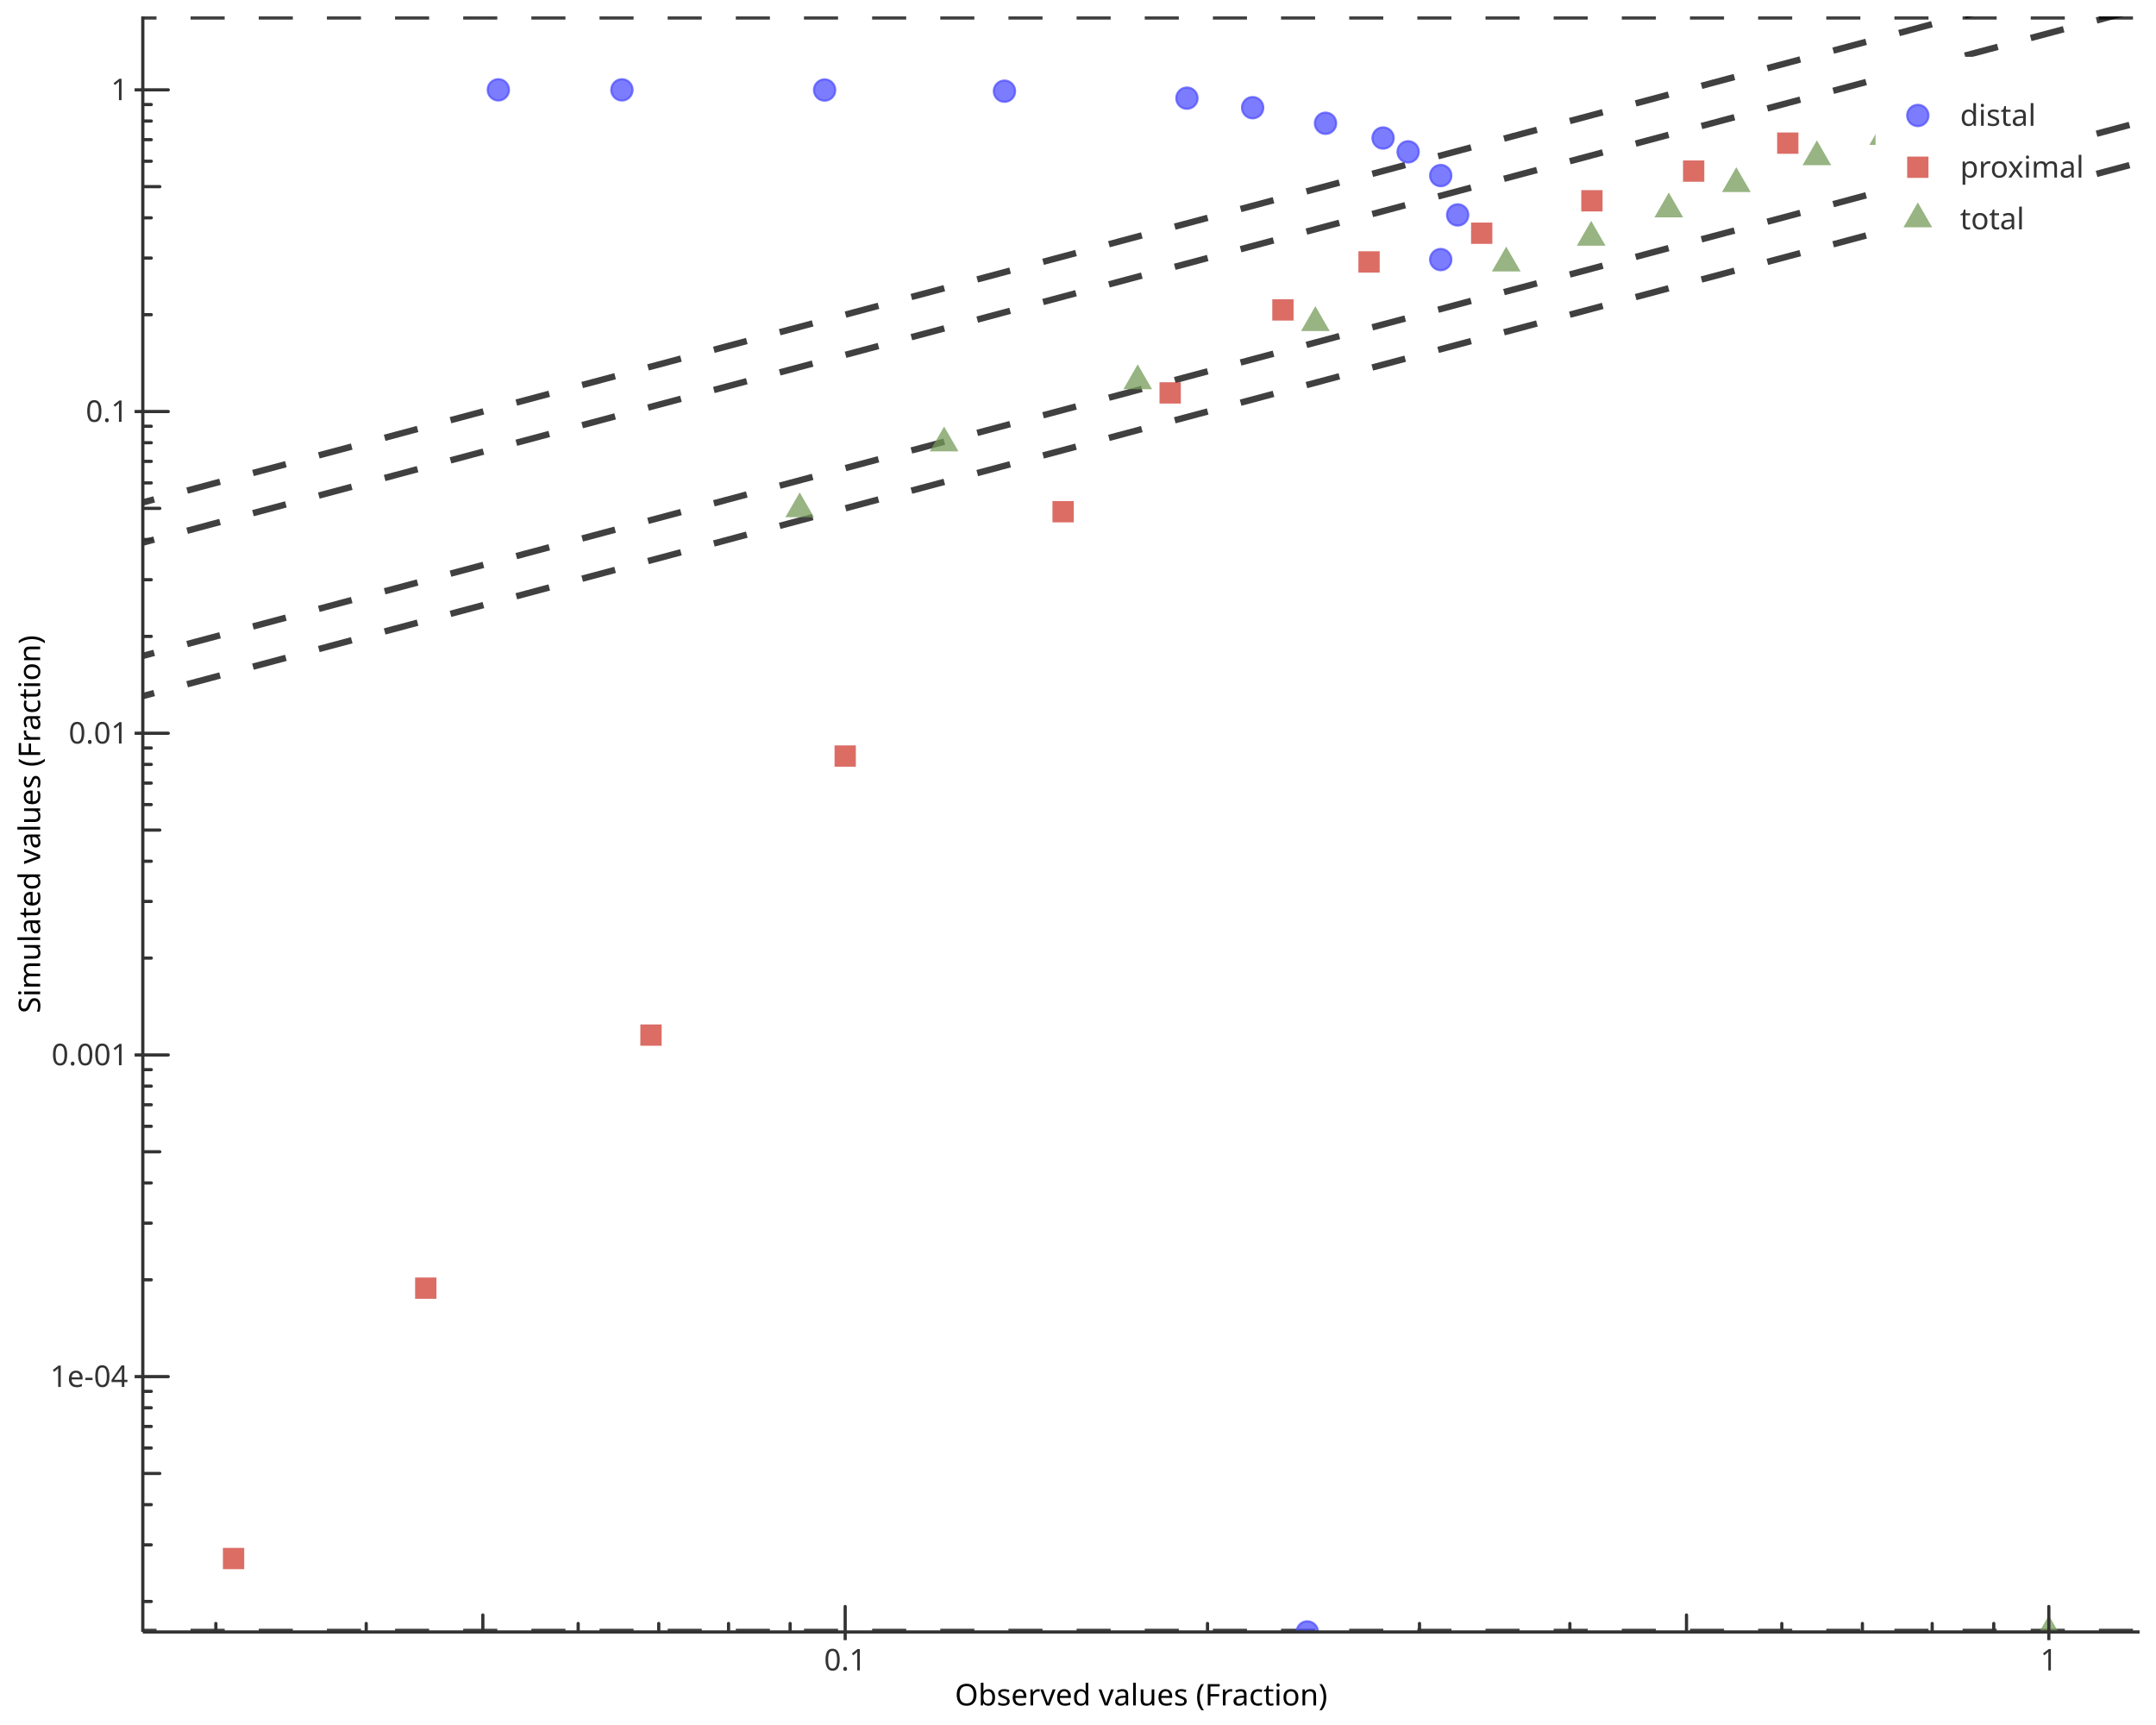
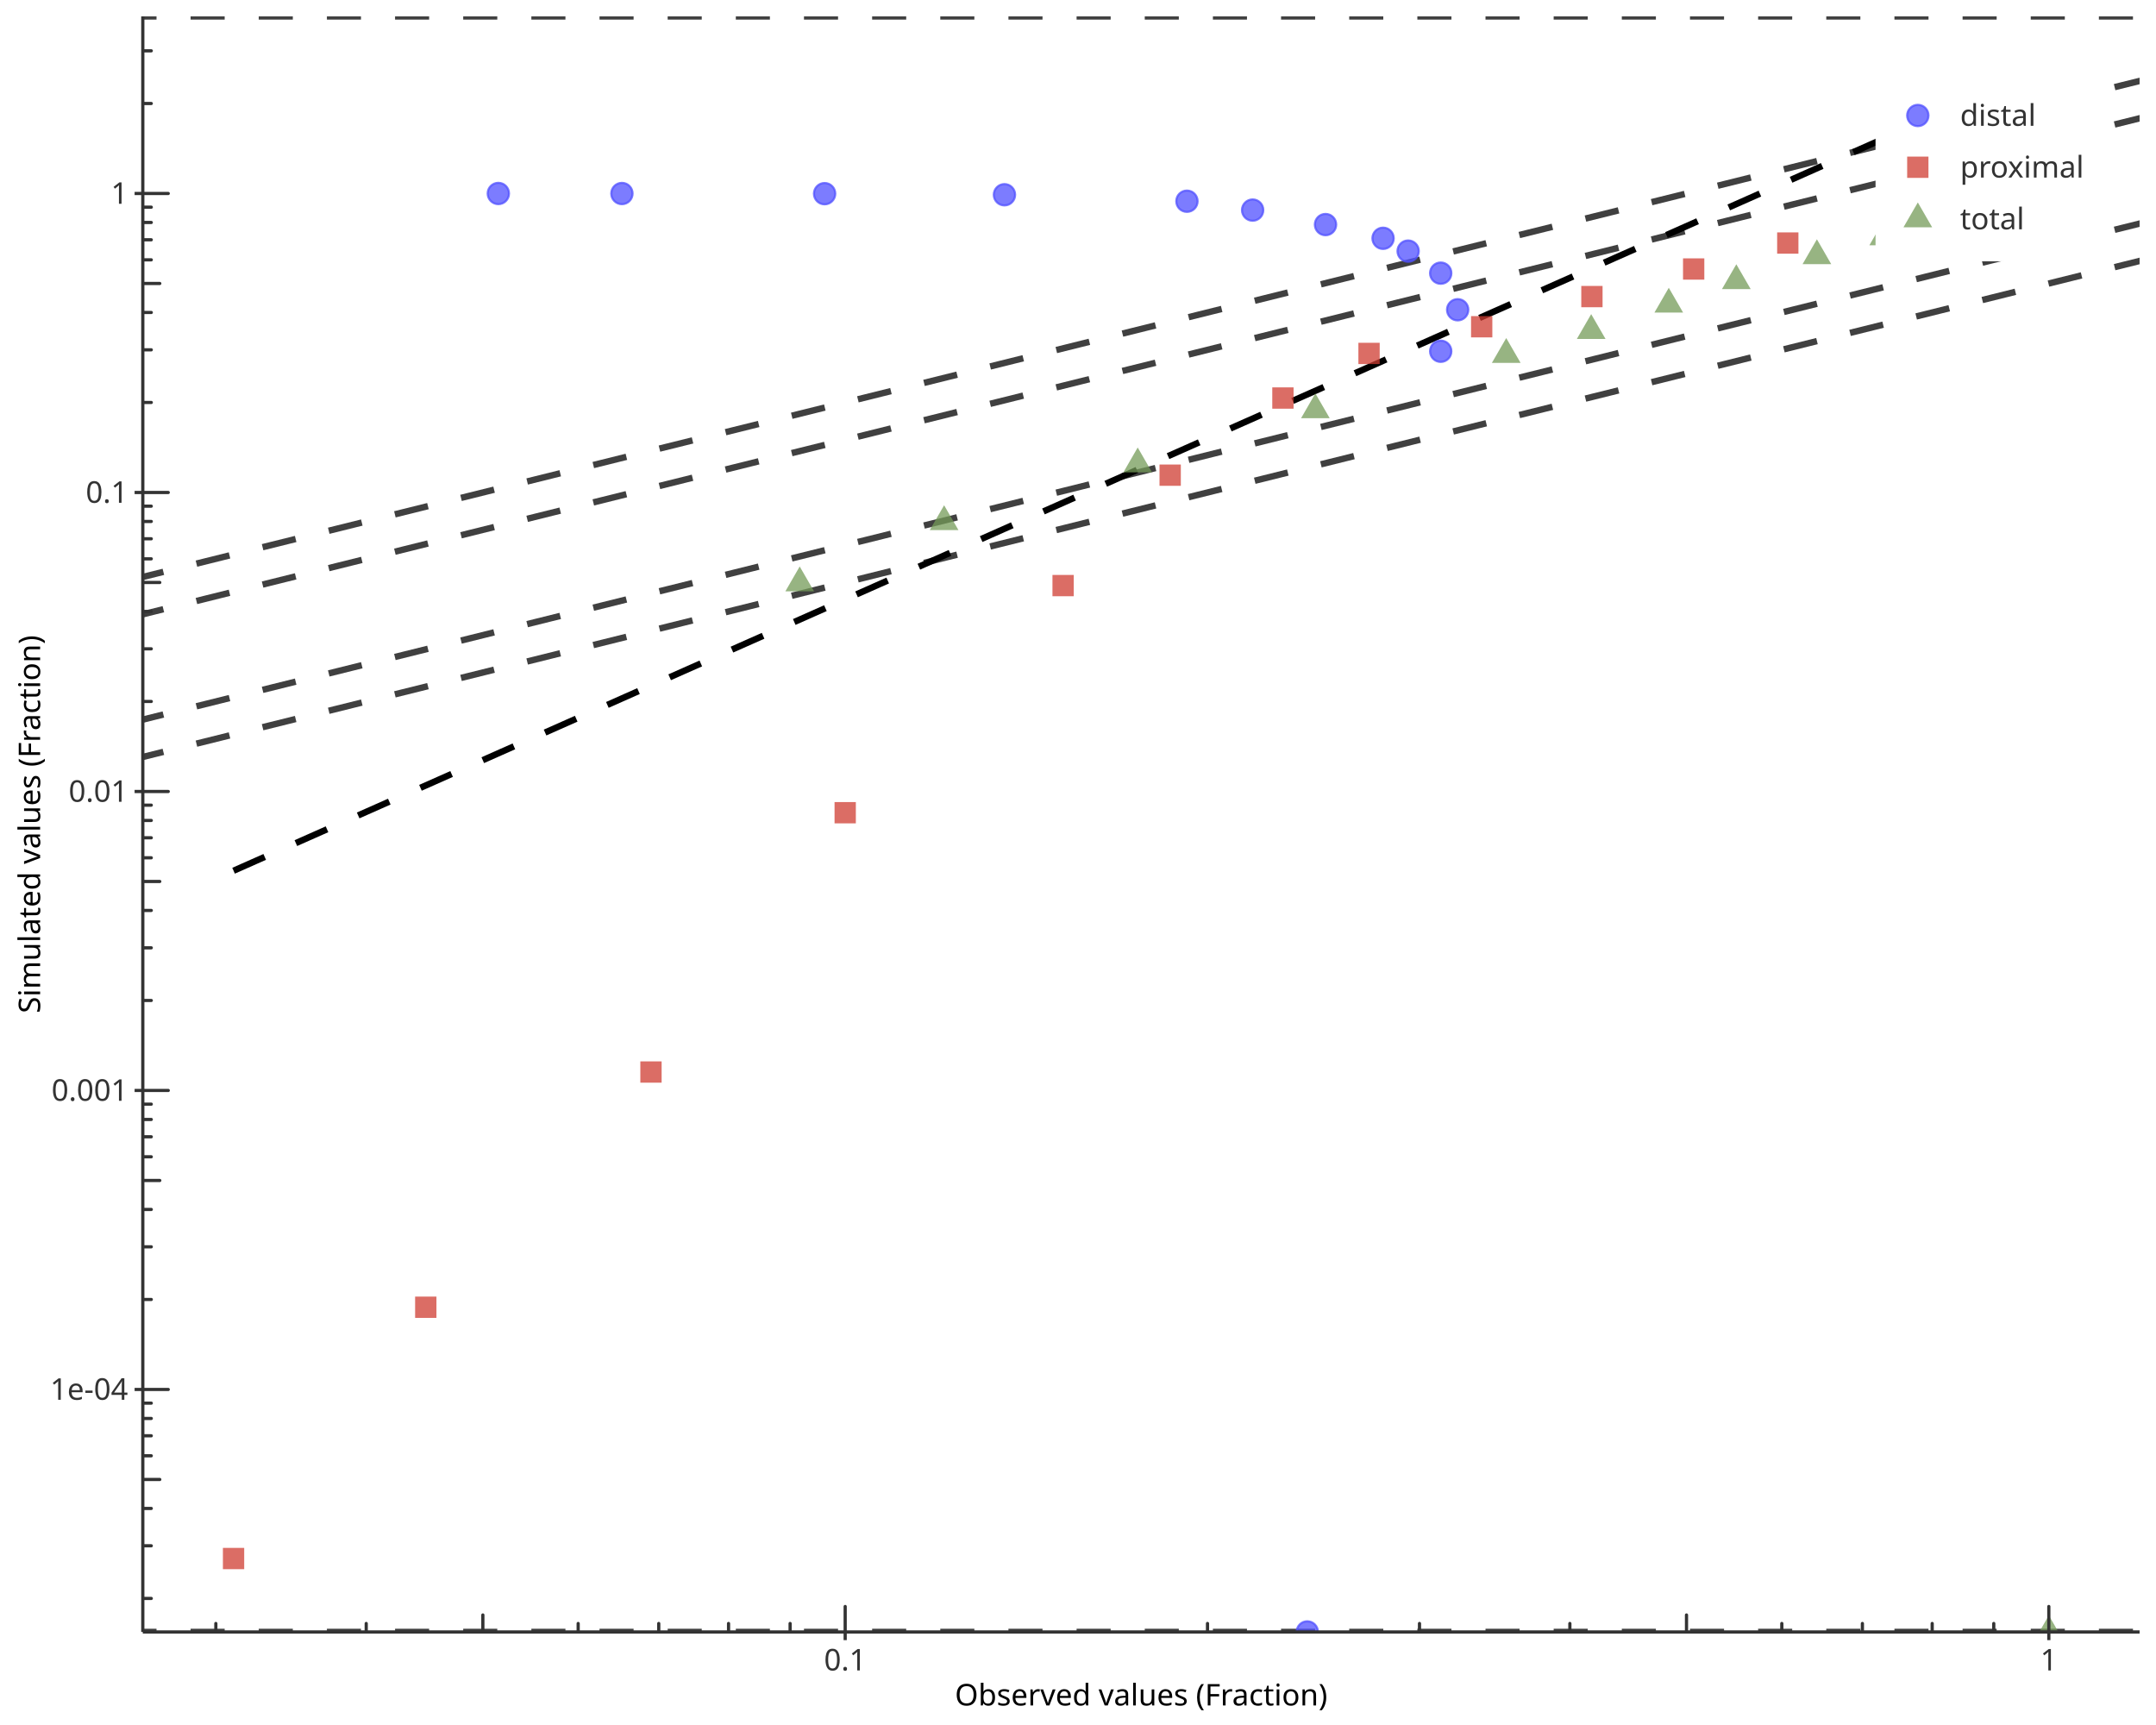
<svg xmlns="http://www.w3.org/2000/svg" class="svglite" data-engine-version="2.0" width="720.00pt" height="576.00pt" viewBox="0 0 720.00 576.00">
  <defs>
    <style type="text/css">
    .svglite line, .svglite polyline, .svglite polygon, .svglite path, .svglite rect, .svglite circle {
      fill: none;
      stroke: #000000;
      stroke-linecap: round;
      stroke-linejoin: round;
      stroke-miterlimit: 10.00;
    }
  </style>
  </defs>
  <rect width="100%" height="100%" style="stroke: none; fill: #FFFFFF;" />
  <defs>
    <clipPath id="cpMC4wMHw3MjAuMDB8MC4wMHw1NzYuMDA=">
      <rect x="0.00" y="0.00" width="720.00" height="576.00" />
    </clipPath>
  </defs>
  <g clip-path="url(#cpMC4wMHw3MjAuMDB8MC4wMHw1NzYuMDA=)">
    <rect x="0.00" y="0.00" width="720.00" height="576.00" style="stroke-width: 1.07; stroke: none; fill: #FFFFFF;" />
  </g>
  <defs>
    <clipPath id="cpNDcuNjl8NzE0LjUyfDUuNDh8NTQ0Ljkz">
      <rect x="47.69" y="5.48" width="666.83" height="539.45" />
    </clipPath>
  </defs>
  <g clip-path="url(#cpNDcuNjl8NzE0LjUyfDUuNDh8NTQ0Ljkz)">
    <rect x="47.69" y="5.48" width="666.83" height="539.45" style="stroke-width: 1.07; stroke: none; fill: #FFFFFF;" />
-     <polyline points="47.69,513.38 714.52,513.38 " style="stroke-width: 0.53; stroke: #FFFFFF; stroke-linecap: butt;" />
-     <polyline points="47.69,405.97 714.52,405.97 " style="stroke-width: 0.53; stroke: #FFFFFF; stroke-linecap: butt;" />
-     <polyline points="47.69,298.55 714.52,298.55 " style="stroke-width: 0.53; stroke: #FFFFFF; stroke-linecap: butt;" />
-     <polyline points="47.69,191.13 714.52,191.13 " style="stroke-width: 0.53; stroke: #FFFFFF; stroke-linecap: butt;" />
-     <polyline points="47.69,83.71 714.52,83.71 " style="stroke-width: 0.53; stroke: #FFFFFF; stroke-linecap: butt;" />
+     <polyline points="47.69,513.88 714.52,513.88 " style="stroke-width: 0.53; stroke: #FFFFFF; stroke-linecap: butt;" />
+     <polyline points="47.69,414.04 714.52,414.04 " style="stroke-width: 0.53; stroke: #FFFFFF; stroke-linecap: butt;" />
+     <polyline points="47.69,314.20 714.52,314.20 " style="stroke-width: 0.53; stroke: #FFFFFF; stroke-linecap: butt;" />
+     <polyline points="47.69,214.37 714.52,214.37 " style="stroke-width: 0.53; stroke: #FFFFFF; stroke-linecap: butt;" />
+     <polyline points="47.69,114.53 714.52,114.53 " style="stroke-width: 0.53; stroke: #FFFFFF; stroke-linecap: butt;" />
+     <polyline points="47.69,14.69 714.52,14.69 " style="stroke-width: 0.53; stroke: #FFFFFF; stroke-linecap: butt;" />
    <polyline points="81.28,544.93 81.28,5.48 " style="stroke-width: 0.53; stroke: #FFFFFF; stroke-linecap: butt;" />
    <polyline points="483.23,544.93 483.23,5.48 " style="stroke-width: 0.53; stroke: #FFFFFF; stroke-linecap: butt;" />
  </g>
  <g clip-path="url(#cpMC4wMHw3MjAuMDB8MC4wMHw1NzYuMDA=)">
</g>
  <g clip-path="url(#cpNDcuNjl8NzE0LjUyfDUuNDh8NTQ0Ljkz)">
</g>
  <g clip-path="url(#cpMC4wMHw3MjAuMDB8MC4wMHw1NzYuMDA=)">
</g>
  <g clip-path="url(#cpNDcuNjl8NzE0LjUyfDUuNDh8NTQ0Ljkz)">
</g>
  <g clip-path="url(#cpMC4wMHw3MjAuMDB8MC4wMHw1NzYuMDA=)">
</g>
  <g clip-path="url(#cpNDcuNjl8NzE0LjUyfDUuNDh8NTQ0Ljkz)">
</g>
  <g clip-path="url(#cpMC4wMHw3MjAuMDB8MC4wMHw1NzYuMDA=)">
</g>
  <g clip-path="url(#cpNDcuNjl8NzE0LjUyfDUuNDh8NTQ0Ljkz)">
</g>
  <g clip-path="url(#cpMC4wMHw3MjAuMDB8MC4wMHw1NzYuMDA=)">
</g>
  <g clip-path="url(#cpNDcuNjl8NzE0LjUyfDUuNDh8NTQ0Ljkz)">
</g>
  <g clip-path="url(#cpMC4wMHw3MjAuMDB8MC4wMHw1NzYuMDA=)">
</g>
  <g clip-path="url(#cpNDcuNjl8NzE0LjUyfDUuNDh8NTQ0Ljkz)">
</g>
  <g clip-path="url(#cpMC4wMHw3MjAuMDB8MC4wMHw1NzYuMDA=)">
</g>
  <g clip-path="url(#cpNDcuNjl8NzE0LjUyfDUuNDh8NTQ0Ljkz)">
</g>
  <g clip-path="url(#cpMC4wMHw3MjAuMDB8MC4wMHw1NzYuMDA=)">
</g>
  <g clip-path="url(#cpNDcuNjl8NzE0LjUyfDUuNDh8NTQ0Ljkz)">
</g>
  <g clip-path="url(#cpMC4wMHw3MjAuMDB8MC4wMHw1NzYuMDA=)">
</g>
  <g clip-path="url(#cpNDcuNjl8NzE0LjUyfDUuNDh8NTQ0Ljkz)">
</g>
  <g clip-path="url(#cpMC4wMHw3MjAuMDB8MC4wMHw1NzYuMDA=)">
</g>
  <g clip-path="url(#cpNDcuNjl8NzE0LjUyfDUuNDh8NTQ0Ljkz)">
</g>
  <g clip-path="url(#cpMC4wMHw3MjAuMDB8MC4wMHw1NzYuMDA=)">
</g>
  <g clip-path="url(#cpNDcuNjl8NzE0LjUyfDUuNDh8NTQ0Ljkz)">
</g>
  <g clip-path="url(#cpMC4wMHw3MjAuMDB8MC4wMHw1NzYuMDA=)">
</g>
  <g clip-path="url(#cpNDcuNjl8NzE0LjUyfDUuNDh8NTQ0Ljkz)">
</g>
  <g clip-path="url(#cpMC4wMHw3MjAuMDB8MC4wMHw1NzYuMDA=)">
</g>
  <g clip-path="url(#cpNDcuNjl8NzE0LjUyfDUuNDh8NTQ0Ljkz)">
</g>
  <g clip-path="url(#cpMC4wMHw3MjAuMDB8MC4wMHw1NzYuMDA=)">
</g>
  <g clip-path="url(#cpNDcuNjl8NzE0LjUyfDUuNDh8NTQ0Ljkz)">
</g>
  <g clip-path="url(#cpMC4wMHw3MjAuMDB8MC4wMHw1NzYuMDA=)">
</g>
  <g clip-path="url(#cpNDcuNjl8NzE0LjUyfDUuNDh8NTQ0Ljkz)">
</g>
  <g clip-path="url(#cpMC4wMHw3MjAuMDB8MC4wMHw1NzYuMDA=)">
</g>
  <g clip-path="url(#cpNDcuNjl8NzE0LjUyfDUuNDh8NTQ0Ljkz)">
    <line x1="-619.15" y1="544.93" x2="1381.35" y2="544.93" style="stroke-width: 2.13; stroke: #000000; stroke-opacity: 0.75; stroke-dasharray: 11.38,11.38; stroke-linecap: butt;" />
    <line x1="-619.15" y1="5.48" x2="1381.35" y2="5.48" style="stroke-width: 2.13; stroke: #000000; stroke-opacity: 0.75; stroke-dasharray: 11.38,11.38; stroke-linecap: butt;" />
-     <line x1="-619.15" y1="359.39" x2="1381.35" y2="-175.22" style="stroke-width: 2.13; stroke: #000000; stroke-opacity: 0.75; stroke-dasharray: 11.38,11.38; stroke-linecap: butt;" />
-     <line x1="-619.15" y1="397.22" x2="1381.35" y2="-137.39" style="stroke-width: 2.13; stroke: #000000; stroke-opacity: 0.75; stroke-dasharray: 11.38,11.38; stroke-linecap: butt;" />
-     <line x1="-619.15" y1="345.97" x2="1381.35" y2="-188.64" style="stroke-width: 2.13; stroke: #000000; stroke-opacity: 0.75; stroke-dasharray: 11.38,11.38; stroke-linecap: butt;" />
-     <line x1="-619.15" y1="410.64" x2="1381.35" y2="-123.97" style="stroke-width: 2.13; stroke: #000000; stroke-opacity: 0.75; stroke-dasharray: 11.38,11.38; stroke-linecap: butt;" />
+     <line x1="-619.15" y1="370.76" x2="1381.35" y2="-126.13" style="stroke-width: 2.13; stroke: #000000; stroke-opacity: 0.75; stroke-dasharray: 11.38,11.38; stroke-linecap: butt;" />
+     <line x1="-619.15" y1="405.92" x2="1381.35" y2="-90.97" style="stroke-width: 2.13; stroke: #000000; stroke-opacity: 0.75; stroke-dasharray: 11.38,11.38; stroke-linecap: butt;" />
+     <line x1="-619.15" y1="358.28" x2="1381.35" y2="-138.60" style="stroke-width: 2.13; stroke: #000000; stroke-opacity: 0.75; stroke-dasharray: 11.38,11.38; stroke-linecap: butt;" />
+     <line x1="-619.15" y1="418.39" x2="1381.35" y2="-78.49" style="stroke-width: 2.13; stroke: #000000; stroke-opacity: 0.75; stroke-dasharray: 11.38,11.38; stroke-linecap: butt;" />
+     <polyline points="78.00,290.75 85.44,287.45 92.88,284.15 100.32,280.85 107.76,277.55 115.20,274.24 122.64,270.94 130.08,267.64 137.52,264.34 144.96,261.04 152.40,257.74 159.85,254.44 167.29,251.14 174.73,247.84 182.17,244.54 189.61,241.24 197.05,237.94 204.49,234.64 211.93,231.34 219.37,228.04 226.81,224.74 234.25,221.44 241.69,218.13 249.13,214.83 256.58,211.53 264.02,208.23 271.46,204.93 278.90,201.63 286.34,198.33 293.78,195.03 301.22,191.73 308.66,188.43 316.10,185.13 323.54,181.83 330.98,178.53 338.42,175.23 345.86,171.93 353.31,168.63 360.75,165.32 368.19,162.02 375.63,158.72 383.07,155.42 390.51,152.12 397.95,148.82 405.39,145.52 412.83,142.22 420.27,138.92 427.71,135.62 435.15,132.32 442.59,129.02 450.04,125.72 457.48,122.42 464.92,119.12 472.36,115.82 479.80,112.52 487.24,109.21 494.68,105.91 502.12,102.61 509.56,99.31 517.00,96.01 524.44,92.71 531.88,89.41 539.32,86.11 546.77,82.81 554.21,79.51 561.65,76.21 569.09,72.91 576.53,69.61 583.97,66.31 591.41,63.01 598.85,59.71 606.29,56.40 613.73,53.10 621.17,49.80 628.61,46.50 636.05,43.20 643.50,39.90 650.94,36.60 658.38,33.30 665.82,30.00 " style="stroke-width: 2.13; stroke-dasharray: 11.38,11.38; stroke-linecap: butt;" />
    <circle cx="436.57" cy="544.93" r="3.56" style="stroke-width: 0.71; stroke: #5050FF; stroke-opacity: 0.75; fill: #5050FF; fill-opacity: 0.75;" />
-     <circle cx="481.13" cy="86.68" r="3.56" style="stroke-width: 0.71; stroke: #5050FF; stroke-opacity: 0.75; fill: #5050FF; fill-opacity: 0.75;" />
-     <circle cx="486.79" cy="71.77" r="3.56" style="stroke-width: 0.71; stroke: #5050FF; stroke-opacity: 0.75; fill: #5050FF; fill-opacity: 0.75;" />
-     <circle cx="481.13" cy="58.62" r="3.56" style="stroke-width: 0.71; stroke: #5050FF; stroke-opacity: 0.75; fill: #5050FF; fill-opacity: 0.75;" />
-     <circle cx="470.25" cy="50.70" r="3.56" style="stroke-width: 0.71; stroke: #5050FF; stroke-opacity: 0.75; fill: #5050FF; fill-opacity: 0.75;" />
-     <circle cx="461.88" cy="46.09" r="3.56" style="stroke-width: 0.71; stroke: #5050FF; stroke-opacity: 0.75; fill: #5050FF; fill-opacity: 0.75;" />
-     <circle cx="442.66" cy="41.16" r="3.56" style="stroke-width: 0.71; stroke: #5050FF; stroke-opacity: 0.75; fill: #5050FF; fill-opacity: 0.75;" />
-     <circle cx="418.32" cy="35.96" r="3.56" style="stroke-width: 0.71; stroke: #5050FF; stroke-opacity: 0.75; fill: #5050FF; fill-opacity: 0.75;" />
-     <circle cx="396.38" cy="32.78" r="3.56" style="stroke-width: 0.71; stroke: #5050FF; stroke-opacity: 0.75; fill: #5050FF; fill-opacity: 0.75;" />
-     <circle cx="335.44" cy="30.45" r="3.56" style="stroke-width: 0.71; stroke: #5050FF; stroke-opacity: 0.75; fill: #5050FF; fill-opacity: 0.75;" />
-     <circle cx="275.38" cy="30.06" r="3.56" style="stroke-width: 0.71; stroke: #5050FF; stroke-opacity: 0.75; fill: #5050FF; fill-opacity: 0.75;" />
-     <circle cx="207.69" cy="30.01" r="3.56" style="stroke-width: 0.71; stroke: #5050FF; stroke-opacity: 0.75; fill: #5050FF; fill-opacity: 0.75;" />
-     <circle cx="166.42" cy="30.00" r="3.56" style="stroke-width: 0.71; stroke: #5050FF; stroke-opacity: 0.75; fill: #5050FF; fill-opacity: 0.75;" />
-     <polygon points="629.23,36.46 636.34,36.46 636.34,29.35 629.23,29.35 " style="stroke-width: 0.71; stroke: none; fill: #CE3D32; fill-opacity: 0.75;" />
-     <polygon points="593.48,51.35 600.59,51.35 600.59,44.24 593.48,44.24 " style="stroke-width: 0.71; stroke: none; fill: #CE3D32; fill-opacity: 0.75;" />
-     <polygon points="562.05,60.69 569.16,60.69 569.16,53.58 562.05,53.58 " style="stroke-width: 0.71; stroke: none; fill: #CE3D32; fill-opacity: 0.75;" />
-     <polygon points="528.07,70.60 535.18,70.60 535.18,63.49 528.07,63.49 " style="stroke-width: 0.71; stroke: none; fill: #CE3D32; fill-opacity: 0.75;" />
-     <polygon points="491.26,81.43 498.37,81.43 498.37,74.32 491.26,74.32 " style="stroke-width: 0.71; stroke: none; fill: #CE3D32; fill-opacity: 0.75;" />
-     <polygon points="453.64,91.02 460.75,91.02 460.75,83.90 453.64,83.90 " style="stroke-width: 0.71; stroke: none; fill: #CE3D32; fill-opacity: 0.75;" />
-     <polygon points="424.88,107.04 431.99,107.04 431.99,99.93 424.88,99.93 " style="stroke-width: 0.71; stroke: none; fill: #CE3D32; fill-opacity: 0.75;" />
-     <polygon points="387.22,134.75 394.34,134.75 394.34,127.64 387.22,127.64 " style="stroke-width: 0.71; stroke: none; fill: #CE3D32; fill-opacity: 0.75;" />
-     <polygon points="351.47,174.42 358.58,174.42 358.58,167.31 351.47,167.31 " style="stroke-width: 0.71; stroke: none; fill: #CE3D32; fill-opacity: 0.75;" />
-     <polygon points="278.70,256.01 285.81,256.01 285.81,248.90 278.70,248.90 " style="stroke-width: 0.71; stroke: none; fill: #CE3D32; fill-opacity: 0.75;" />
-     <polygon points="213.84,349.19 220.95,349.19 220.95,342.07 213.84,342.07 " style="stroke-width: 0.71; stroke: none; fill: #CE3D32; fill-opacity: 0.75;" />
-     <polygon points="138.63,433.69 145.75,433.69 145.75,426.58 138.63,426.58 " style="stroke-width: 0.71; stroke: none; fill: #CE3D32; fill-opacity: 0.75;" />
+     <circle cx="481.13" cy="117.29" r="3.56" style="stroke-width: 0.71; stroke: #5050FF; stroke-opacity: 0.75; fill: #5050FF; fill-opacity: 0.75;" />
+     <circle cx="486.79" cy="103.43" r="3.56" style="stroke-width: 0.71; stroke: #5050FF; stroke-opacity: 0.75; fill: #5050FF; fill-opacity: 0.75;" />
+     <circle cx="481.13" cy="91.21" r="3.56" style="stroke-width: 0.71; stroke: #5050FF; stroke-opacity: 0.75; fill: #5050FF; fill-opacity: 0.75;" />
+     <circle cx="470.25" cy="83.85" r="3.56" style="stroke-width: 0.71; stroke: #5050FF; stroke-opacity: 0.75; fill: #5050FF; fill-opacity: 0.75;" />
+     <circle cx="461.88" cy="79.57" r="3.56" style="stroke-width: 0.71; stroke: #5050FF; stroke-opacity: 0.75; fill: #5050FF; fill-opacity: 0.75;" />
+     <circle cx="442.66" cy="74.99" r="3.56" style="stroke-width: 0.71; stroke: #5050FF; stroke-opacity: 0.75; fill: #5050FF; fill-opacity: 0.75;" />
+     <circle cx="418.32" cy="70.15" r="3.56" style="stroke-width: 0.71; stroke: #5050FF; stroke-opacity: 0.75; fill: #5050FF; fill-opacity: 0.75;" />
+     <circle cx="396.38" cy="67.19" r="3.56" style="stroke-width: 0.71; stroke: #5050FF; stroke-opacity: 0.75; fill: #5050FF; fill-opacity: 0.75;" />
+     <circle cx="335.44" cy="65.03" r="3.56" style="stroke-width: 0.71; stroke: #5050FF; stroke-opacity: 0.75; fill: #5050FF; fill-opacity: 0.75;" />
+     <circle cx="275.38" cy="64.67" r="3.56" style="stroke-width: 0.71; stroke: #5050FF; stroke-opacity: 0.75; fill: #5050FF; fill-opacity: 0.75;" />
+     <circle cx="207.69" cy="64.62" r="3.56" style="stroke-width: 0.71; stroke: #5050FF; stroke-opacity: 0.75; fill: #5050FF; fill-opacity: 0.75;" />
+     <circle cx="166.42" cy="64.61" r="3.56" style="stroke-width: 0.71; stroke: #5050FF; stroke-opacity: 0.75; fill: #5050FF; fill-opacity: 0.75;" />
+     <polygon points="629.23,70.87 636.34,70.87 636.34,63.76 629.23,63.76 " style="stroke-width: 0.71; stroke: none; fill: #CE3D32; fill-opacity: 0.75;" />
+     <polygon points="593.48,84.71 600.59,84.71 600.59,77.60 593.48,77.60 " style="stroke-width: 0.71; stroke: none; fill: #CE3D32; fill-opacity: 0.75;" />
+     <polygon points="562.05,93.38 569.16,93.38 569.16,86.27 562.05,86.27 " style="stroke-width: 0.71; stroke: none; fill: #CE3D32; fill-opacity: 0.75;" />
+     <polygon points="528.07,102.59 535.18,102.59 535.18,95.48 528.07,95.48 " style="stroke-width: 0.71; stroke: none; fill: #CE3D32; fill-opacity: 0.75;" />
+     <polygon points="491.26,112.66 498.37,112.66 498.37,105.55 491.26,105.55 " style="stroke-width: 0.71; stroke: none; fill: #CE3D32; fill-opacity: 0.75;" />
+     <polygon points="453.64,121.57 460.75,121.57 460.75,114.46 453.64,114.46 " style="stroke-width: 0.71; stroke: none; fill: #CE3D32; fill-opacity: 0.75;" />
+     <polygon points="424.88,136.47 431.99,136.47 431.99,129.35 424.88,129.35 " style="stroke-width: 0.71; stroke: none; fill: #CE3D32; fill-opacity: 0.75;" />
+     <polygon points="387.22,162.22 394.34,162.22 394.34,155.11 387.22,155.11 " style="stroke-width: 0.71; stroke: none; fill: #CE3D32; fill-opacity: 0.75;" />
+     <polygon points="351.47,199.09 358.58,199.09 358.58,191.98 351.47,191.98 " style="stroke-width: 0.71; stroke: none; fill: #CE3D32; fill-opacity: 0.75;" />
+     <polygon points="278.70,274.93 285.81,274.93 285.81,267.82 278.70,267.82 " style="stroke-width: 0.71; stroke: none; fill: #CE3D32; fill-opacity: 0.75;" />
+     <polygon points="213.84,361.52 220.95,361.52 220.95,354.41 213.84,354.41 " style="stroke-width: 0.71; stroke: none; fill: #CE3D32; fill-opacity: 0.75;" />
+     <polygon points="138.63,440.06 145.75,440.06 145.75,432.95 138.63,432.95 " style="stroke-width: 0.71; stroke: none; fill: #CE3D32; fill-opacity: 0.75;" />
    <polygon points="74.44,523.97 81.55,523.97 81.55,516.86 74.44,516.86 " style="stroke-width: 0.71; stroke: none; fill: #CE3D32; fill-opacity: 0.75;" />
    <polygon points="684.21,539.40 689.00,547.70 679.42,547.70 " style="stroke-width: 0.71; stroke: none; fill: #749B58; fill-opacity: 0.75;" />
-     <polygon points="665.82,28.52 670.61,36.81 661.03,36.81 " style="stroke-width: 0.71; stroke: none; fill: #749B58; fill-opacity: 0.75;" />
-     <polygon points="650.63,33.22 655.42,41.51 645.84,41.51 " style="stroke-width: 0.71; stroke: none; fill: #749B58; fill-opacity: 0.75;" />
-     <polygon points="629.07,40.10 633.86,48.39 624.28,48.39 " style="stroke-width: 0.71; stroke: none; fill: #749B58; fill-opacity: 0.75;" />
-     <polygon points="606.76,46.87 611.54,55.17 601.97,55.17 " style="stroke-width: 0.71; stroke: none; fill: #749B58; fill-opacity: 0.75;" />
-     <polygon points="579.85,55.84 584.64,64.13 575.06,64.13 " style="stroke-width: 0.71; stroke: none; fill: #749B58; fill-opacity: 0.75;" />
-     <polygon points="557.29,64.29 562.08,72.58 552.50,72.58 " style="stroke-width: 0.71; stroke: none; fill: #749B58; fill-opacity: 0.75;" />
-     <polygon points="531.38,73.75 536.17,82.05 526.59,82.05 " style="stroke-width: 0.71; stroke: none; fill: #749B58; fill-opacity: 0.75;" />
-     <polygon points="503.01,82.35 507.80,90.64 498.22,90.64 " style="stroke-width: 0.71; stroke: none; fill: #749B58; fill-opacity: 0.75;" />
-     <polygon points="439.27,102.24 444.06,110.53 434.49,110.53 " style="stroke-width: 0.71; stroke: none; fill: #749B58; fill-opacity: 0.75;" />
-     <polygon points="379.94,121.67 384.73,129.97 375.16,129.97 " style="stroke-width: 0.71; stroke: none; fill: #749B58; fill-opacity: 0.75;" />
-     <polygon points="315.29,142.43 320.08,150.72 310.50,150.72 " style="stroke-width: 0.71; stroke: none; fill: #749B58; fill-opacity: 0.75;" />
-     <polygon points="267.06,164.42 271.85,172.71 262.28,172.71 " style="stroke-width: 0.71; stroke: none; fill: #749B58; fill-opacity: 0.75;" />
+     <polygon points="665.82,62.85 670.61,71.14 661.03,71.14 " style="stroke-width: 0.71; stroke: none; fill: #749B58; fill-opacity: 0.75;" />
+     <polygon points="650.63,67.21 655.42,75.51 645.84,75.51 " style="stroke-width: 0.71; stroke: none; fill: #749B58; fill-opacity: 0.75;" />
+     <polygon points="629.07,73.60 633.86,81.90 624.28,81.90 " style="stroke-width: 0.71; stroke: none; fill: #749B58; fill-opacity: 0.75;" />
+     <polygon points="606.76,79.90 611.54,88.20 601.97,88.20 " style="stroke-width: 0.71; stroke: none; fill: #749B58; fill-opacity: 0.75;" />
+     <polygon points="579.85,88.24 584.64,96.53 575.06,96.53 " style="stroke-width: 0.71; stroke: none; fill: #749B58; fill-opacity: 0.75;" />
+     <polygon points="557.29,96.09 562.08,104.38 552.50,104.38 " style="stroke-width: 0.71; stroke: none; fill: #749B58; fill-opacity: 0.75;" />
+     <polygon points="531.38,104.89 536.17,113.18 526.59,113.18 " style="stroke-width: 0.71; stroke: none; fill: #749B58; fill-opacity: 0.75;" />
+     <polygon points="503.01,112.88 507.80,121.17 498.22,121.17 " style="stroke-width: 0.71; stroke: none; fill: #749B58; fill-opacity: 0.75;" />
+     <polygon points="439.27,131.36 444.06,139.65 434.49,139.65 " style="stroke-width: 0.71; stroke: none; fill: #749B58; fill-opacity: 0.75;" />
+     <polygon points="379.94,149.42 384.73,157.72 375.16,157.72 " style="stroke-width: 0.71; stroke: none; fill: #749B58; fill-opacity: 0.75;" />
+     <polygon points="315.29,168.71 320.08,177.01 310.50,177.01 " style="stroke-width: 0.71; stroke: none; fill: #749B58; fill-opacity: 0.75;" />
+     <polygon points="267.06,189.15 271.85,197.45 262.28,197.45 " style="stroke-width: 0.71; stroke: none; fill: #749B58; fill-opacity: 0.75;" />
    <line x1="72.08" y1="544.93" x2="72.08" y2="542.10" style="stroke-width: 1.07; stroke: #333333;" />
    <line x1="122.30" y1="544.93" x2="122.30" y2="542.10" style="stroke-width: 1.07; stroke: #333333;" />
    <line x1="161.25" y1="544.93" x2="161.25" y2="539.26" style="stroke-width: 1.07; stroke: #333333;" />
    <line x1="193.08" y1="544.93" x2="193.08" y2="542.10" style="stroke-width: 1.07; stroke: #333333;" />
    <line x1="219.99" y1="544.93" x2="219.99" y2="542.10" style="stroke-width: 1.07; stroke: #333333;" />
    <line x1="243.30" y1="544.93" x2="243.30" y2="542.10" style="stroke-width: 1.07; stroke: #333333;" />
    <line x1="263.86" y1="544.93" x2="263.86" y2="542.10" style="stroke-width: 1.07; stroke: #333333;" />
    <line x1="282.25" y1="544.93" x2="282.25" y2="536.43" style="stroke-width: 1.07; stroke: #333333;" />
    <line x1="403.25" y1="544.93" x2="403.25" y2="542.10" style="stroke-width: 1.07; stroke: #333333;" />
    <line x1="474.04" y1="544.93" x2="474.04" y2="542.10" style="stroke-width: 1.07; stroke: #333333;" />
    <line x1="524.26" y1="544.93" x2="524.26" y2="542.10" style="stroke-width: 1.07; stroke: #333333;" />
    <line x1="563.21" y1="544.93" x2="563.21" y2="539.26" style="stroke-width: 1.07; stroke: #333333;" />
    <line x1="595.04" y1="544.93" x2="595.04" y2="542.10" style="stroke-width: 1.07; stroke: #333333;" />
    <line x1="621.95" y1="544.93" x2="621.95" y2="542.10" style="stroke-width: 1.07; stroke: #333333;" />
    <line x1="645.26" y1="544.93" x2="645.26" y2="542.10" style="stroke-width: 1.07; stroke: #333333;" />
    <line x1="665.82" y1="544.93" x2="665.82" y2="542.10" style="stroke-width: 1.07; stroke: #333333;" />
    <line x1="684.21" y1="544.93" x2="684.21" y2="536.43" style="stroke-width: 1.07; stroke: #333333;" />
-     <line x1="47.69" y1="534.76" x2="50.52" y2="534.76" style="stroke-width: 1.07; stroke: #333333;" />
-     <line x1="47.69" y1="515.84" x2="50.52" y2="515.84" style="stroke-width: 1.07; stroke: #333333;" />
-     <line x1="47.69" y1="502.42" x2="50.52" y2="502.42" style="stroke-width: 1.07; stroke: #333333;" />
-     <line x1="47.69" y1="492.01" x2="53.36" y2="492.01" style="stroke-width: 1.07; stroke: #333333;" />
-     <line x1="47.69" y1="483.51" x2="50.52" y2="483.51" style="stroke-width: 1.07; stroke: #333333;" />
-     <line x1="47.69" y1="476.31" x2="50.52" y2="476.31" style="stroke-width: 1.07; stroke: #333333;" />
-     <line x1="47.69" y1="470.08" x2="50.52" y2="470.08" style="stroke-width: 1.07; stroke: #333333;" />
-     <line x1="47.69" y1="464.59" x2="50.52" y2="464.59" style="stroke-width: 1.07; stroke: #333333;" />
-     <line x1="47.69" y1="459.67" x2="56.19" y2="459.67" style="stroke-width: 1.07; stroke: #333333;" />
-     <line x1="47.69" y1="427.34" x2="50.52" y2="427.34" style="stroke-width: 1.07; stroke: #333333;" />
-     <line x1="47.69" y1="408.42" x2="50.52" y2="408.42" style="stroke-width: 1.07; stroke: #333333;" />
-     <line x1="47.69" y1="395.00" x2="50.52" y2="395.00" style="stroke-width: 1.07; stroke: #333333;" />
-     <line x1="47.69" y1="384.59" x2="53.36" y2="384.59" style="stroke-width: 1.07; stroke: #333333;" />
-     <line x1="47.69" y1="376.09" x2="50.52" y2="376.09" style="stroke-width: 1.07; stroke: #333333;" />
-     <line x1="47.69" y1="368.90" x2="50.52" y2="368.90" style="stroke-width: 1.07; stroke: #333333;" />
-     <line x1="47.69" y1="362.67" x2="50.52" y2="362.67" style="stroke-width: 1.07; stroke: #333333;" />
-     <line x1="47.69" y1="357.17" x2="50.52" y2="357.17" style="stroke-width: 1.07; stroke: #333333;" />
-     <line x1="47.69" y1="352.26" x2="56.19" y2="352.26" style="stroke-width: 1.07; stroke: #333333;" />
-     <line x1="47.69" y1="319.92" x2="50.52" y2="319.92" style="stroke-width: 1.07; stroke: #333333;" />
-     <line x1="47.69" y1="301.00" x2="50.52" y2="301.00" style="stroke-width: 1.07; stroke: #333333;" />
-     <line x1="47.69" y1="287.58" x2="50.52" y2="287.58" style="stroke-width: 1.07; stroke: #333333;" />
-     <line x1="47.69" y1="277.17" x2="53.36" y2="277.17" style="stroke-width: 1.07; stroke: #333333;" />
-     <line x1="47.69" y1="268.67" x2="50.52" y2="268.67" style="stroke-width: 1.07; stroke: #333333;" />
-     <line x1="47.69" y1="261.48" x2="50.52" y2="261.48" style="stroke-width: 1.07; stroke: #333333;" />
-     <line x1="47.69" y1="255.25" x2="50.52" y2="255.25" style="stroke-width: 1.07; stroke: #333333;" />
-     <line x1="47.69" y1="249.75" x2="50.52" y2="249.75" style="stroke-width: 1.07; stroke: #333333;" />
-     <line x1="47.69" y1="244.84" x2="56.19" y2="244.84" style="stroke-width: 1.07; stroke: #333333;" />
-     <line x1="47.69" y1="212.50" x2="50.52" y2="212.50" style="stroke-width: 1.07; stroke: #333333;" />
-     <line x1="47.69" y1="193.58" x2="50.52" y2="193.58" style="stroke-width: 1.07; stroke: #333333;" />
-     <line x1="47.69" y1="180.16" x2="50.52" y2="180.16" style="stroke-width: 1.07; stroke: #333333;" />
-     <line x1="47.69" y1="169.75" x2="53.36" y2="169.75" style="stroke-width: 1.07; stroke: #333333;" />
-     <line x1="47.69" y1="161.25" x2="50.52" y2="161.25" style="stroke-width: 1.07; stroke: #333333;" />
-     <line x1="47.69" y1="154.06" x2="50.52" y2="154.06" style="stroke-width: 1.07; stroke: #333333;" />
-     <line x1="47.69" y1="147.83" x2="50.52" y2="147.83" style="stroke-width: 1.07; stroke: #333333;" />
-     <line x1="47.69" y1="142.33" x2="50.52" y2="142.33" style="stroke-width: 1.07; stroke: #333333;" />
-     <line x1="47.69" y1="137.42" x2="56.19" y2="137.42" style="stroke-width: 1.07; stroke: #333333;" />
-     <line x1="47.69" y1="105.08" x2="50.52" y2="105.08" style="stroke-width: 1.07; stroke: #333333;" />
-     <line x1="47.69" y1="86.17" x2="50.52" y2="86.17" style="stroke-width: 1.07; stroke: #333333;" />
-     <line x1="47.69" y1="72.74" x2="50.52" y2="72.74" style="stroke-width: 1.07; stroke: #333333;" />
-     <line x1="47.69" y1="62.33" x2="53.36" y2="62.33" style="stroke-width: 1.07; stroke: #333333;" />
-     <line x1="47.69" y1="53.83" x2="50.52" y2="53.83" style="stroke-width: 1.07; stroke: #333333;" />
-     <line x1="47.69" y1="46.64" x2="50.52" y2="46.64" style="stroke-width: 1.07; stroke: #333333;" />
-     <line x1="47.69" y1="40.41" x2="50.52" y2="40.41" style="stroke-width: 1.07; stroke: #333333;" />
-     <line x1="47.69" y1="34.91" x2="50.52" y2="34.91" style="stroke-width: 1.07; stroke: #333333;" />
-     <line x1="47.69" y1="30.00" x2="56.19" y2="30.00" style="stroke-width: 1.07; stroke: #333333;" />
+     <line x1="47.69" y1="533.74" x2="50.52" y2="533.74" style="stroke-width: 1.07; stroke: #333333;" />
+     <line x1="47.69" y1="516.16" x2="50.52" y2="516.16" style="stroke-width: 1.07; stroke: #333333;" />
+     <line x1="47.69" y1="503.69" x2="50.52" y2="503.69" style="stroke-width: 1.07; stroke: #333333;" />
+     <line x1="47.69" y1="494.02" x2="53.36" y2="494.02" style="stroke-width: 1.07; stroke: #333333;" />
+     <line x1="47.69" y1="486.11" x2="50.52" y2="486.11" style="stroke-width: 1.07; stroke: #333333;" />
+     <line x1="47.69" y1="479.43" x2="50.52" y2="479.43" style="stroke-width: 1.07; stroke: #333333;" />
+     <line x1="47.69" y1="473.64" x2="50.52" y2="473.64" style="stroke-width: 1.07; stroke: #333333;" />
+     <line x1="47.69" y1="468.53" x2="50.52" y2="468.53" style="stroke-width: 1.07; stroke: #333333;" />
+     <line x1="47.69" y1="463.96" x2="56.19" y2="463.96" style="stroke-width: 1.07; stroke: #333333;" />
+     <line x1="47.69" y1="433.91" x2="50.52" y2="433.91" style="stroke-width: 1.07; stroke: #333333;" />
+     <line x1="47.69" y1="416.33" x2="50.52" y2="416.33" style="stroke-width: 1.07; stroke: #333333;" />
+     <line x1="47.69" y1="403.85" x2="50.52" y2="403.85" style="stroke-width: 1.07; stroke: #333333;" />
+     <line x1="47.69" y1="394.18" x2="53.36" y2="394.18" style="stroke-width: 1.07; stroke: #333333;" />
+     <line x1="47.69" y1="386.27" x2="50.52" y2="386.27" style="stroke-width: 1.07; stroke: #333333;" />
+     <line x1="47.69" y1="379.59" x2="50.52" y2="379.59" style="stroke-width: 1.07; stroke: #333333;" />
+     <line x1="47.69" y1="373.80" x2="50.52" y2="373.80" style="stroke-width: 1.07; stroke: #333333;" />
+     <line x1="47.69" y1="368.69" x2="50.52" y2="368.69" style="stroke-width: 1.07; stroke: #333333;" />
+     <line x1="47.69" y1="364.12" x2="56.19" y2="364.12" style="stroke-width: 1.07; stroke: #333333;" />
+     <line x1="47.69" y1="334.07" x2="50.52" y2="334.07" style="stroke-width: 1.07; stroke: #333333;" />
+     <line x1="47.69" y1="316.49" x2="50.52" y2="316.49" style="stroke-width: 1.07; stroke: #333333;" />
+     <line x1="47.69" y1="304.01" x2="50.52" y2="304.01" style="stroke-width: 1.07; stroke: #333333;" />
+     <line x1="47.69" y1="294.34" x2="53.36" y2="294.34" style="stroke-width: 1.07; stroke: #333333;" />
+     <line x1="47.69" y1="286.43" x2="50.52" y2="286.43" style="stroke-width: 1.07; stroke: #333333;" />
+     <line x1="47.69" y1="279.75" x2="50.52" y2="279.75" style="stroke-width: 1.07; stroke: #333333;" />
+     <line x1="47.69" y1="273.96" x2="50.52" y2="273.96" style="stroke-width: 1.07; stroke: #333333;" />
+     <line x1="47.69" y1="268.85" x2="50.52" y2="268.85" style="stroke-width: 1.07; stroke: #333333;" />
+     <line x1="47.69" y1="264.29" x2="56.19" y2="264.29" style="stroke-width: 1.07; stroke: #333333;" />
+     <line x1="47.69" y1="234.23" x2="50.52" y2="234.23" style="stroke-width: 1.07; stroke: #333333;" />
+     <line x1="47.69" y1="216.65" x2="50.52" y2="216.65" style="stroke-width: 1.07; stroke: #333333;" />
+     <line x1="47.69" y1="204.18" x2="50.52" y2="204.18" style="stroke-width: 1.07; stroke: #333333;" />
+     <line x1="47.69" y1="194.50" x2="53.36" y2="194.50" style="stroke-width: 1.07; stroke: #333333;" />
+     <line x1="47.69" y1="186.60" x2="50.52" y2="186.60" style="stroke-width: 1.07; stroke: #333333;" />
+     <line x1="47.69" y1="179.91" x2="50.52" y2="179.91" style="stroke-width: 1.07; stroke: #333333;" />
+     <line x1="47.69" y1="174.12" x2="50.52" y2="174.12" style="stroke-width: 1.07; stroke: #333333;" />
+     <line x1="47.69" y1="169.02" x2="50.52" y2="169.02" style="stroke-width: 1.07; stroke: #333333;" />
+     <line x1="47.69" y1="164.45" x2="56.19" y2="164.45" style="stroke-width: 1.07; stroke: #333333;" />
+     <line x1="47.69" y1="134.39" x2="50.52" y2="134.39" style="stroke-width: 1.07; stroke: #333333;" />
+     <line x1="47.69" y1="116.81" x2="50.52" y2="116.81" style="stroke-width: 1.07; stroke: #333333;" />
+     <line x1="47.69" y1="104.34" x2="50.52" y2="104.34" style="stroke-width: 1.07; stroke: #333333;" />
+     <line x1="47.69" y1="94.66" x2="53.36" y2="94.66" style="stroke-width: 1.07; stroke: #333333;" />
+     <line x1="47.69" y1="86.76" x2="50.52" y2="86.76" style="stroke-width: 1.07; stroke: #333333;" />
+     <line x1="47.69" y1="80.07" x2="50.52" y2="80.07" style="stroke-width: 1.07; stroke: #333333;" />
+     <line x1="47.69" y1="74.29" x2="50.52" y2="74.29" style="stroke-width: 1.07; stroke: #333333;" />
+     <line x1="47.69" y1="69.18" x2="50.52" y2="69.18" style="stroke-width: 1.07; stroke: #333333;" />
+     <line x1="47.69" y1="64.61" x2="56.19" y2="64.61" style="stroke-width: 1.07; stroke: #333333;" />
+     <line x1="47.69" y1="34.56" x2="50.52" y2="34.56" style="stroke-width: 1.07; stroke: #333333;" />
+     <line x1="47.69" y1="16.97" x2="50.52" y2="16.97" style="stroke-width: 1.07; stroke: #333333;" />
  </g>
  <g clip-path="url(#cpMC4wMHw3MjAuMDB8MC4wMHw1NzYuMDA=)">
    <polyline points="47.69,544.93 47.69,5.48 " style="stroke-width: 1.07; stroke: #333333; stroke-linecap: butt;" />
-     <text x="42.76" y="463.12" text-anchor="end" style="font-size: 10.00px; fill: #333333; font-family: sans;" textLength="25.58px" lengthAdjust="spacingAndGlyphs">1e-04</text>
-     <text x="42.76" y="355.70" text-anchor="end" style="font-size: 10.00px; fill: #333333; font-family: sans;" textLength="25.03px" lengthAdjust="spacingAndGlyphs">0.001</text>
-     <text x="42.76" y="248.28" text-anchor="end" style="font-size: 10.00px; fill: #333333; font-family: sans;" textLength="19.46px" lengthAdjust="spacingAndGlyphs">0.01</text>
-     <text x="42.76" y="140.86" text-anchor="end" style="font-size: 10.00px; fill: #333333; font-family: sans;" textLength="13.90px" lengthAdjust="spacingAndGlyphs">0.1</text>
-     <text x="42.76" y="33.44" text-anchor="end" style="font-size: 10.00px; fill: #333333; font-family: sans;" textLength="5.56px" lengthAdjust="spacingAndGlyphs">1</text>
-     <polyline points="44.95,459.67 47.69,459.67 " style="stroke-width: 1.07; stroke: #333333; stroke-linecap: butt;" />
-     <polyline points="44.95,352.26 47.69,352.26 " style="stroke-width: 1.07; stroke: #333333; stroke-linecap: butt;" />
-     <polyline points="44.95,244.84 47.69,244.84 " style="stroke-width: 1.07; stroke: #333333; stroke-linecap: butt;" />
-     <polyline points="44.95,137.42 47.69,137.42 " style="stroke-width: 1.07; stroke: #333333; stroke-linecap: butt;" />
-     <polyline points="44.95,30.00 47.69,30.00 " style="stroke-width: 1.07; stroke: #333333; stroke-linecap: butt;" />
+     <text x="42.76" y="467.40" text-anchor="end" style="font-size: 10.00px; fill: #333333; font-family: sans;" textLength="25.58px" lengthAdjust="spacingAndGlyphs">1e-04</text>
+     <text x="42.76" y="367.56" text-anchor="end" style="font-size: 10.00px; fill: #333333; font-family: sans;" textLength="25.03px" lengthAdjust="spacingAndGlyphs">0.001</text>
+     <text x="42.76" y="267.73" text-anchor="end" style="font-size: 10.00px; fill: #333333; font-family: sans;" textLength="19.46px" lengthAdjust="spacingAndGlyphs">0.01</text>
+     <text x="42.76" y="167.89" text-anchor="end" style="font-size: 10.00px; fill: #333333; font-family: sans;" textLength="13.90px" lengthAdjust="spacingAndGlyphs">0.1</text>
+     <text x="42.76" y="68.05" text-anchor="end" style="font-size: 10.00px; fill: #333333; font-family: sans;" textLength="5.56px" lengthAdjust="spacingAndGlyphs">1</text>
+     <polyline points="44.95,463.96 47.69,463.96 " style="stroke-width: 1.07; stroke: #333333; stroke-linecap: butt;" />
+     <polyline points="44.95,364.12 47.69,364.12 " style="stroke-width: 1.07; stroke: #333333; stroke-linecap: butt;" />
+     <polyline points="44.95,264.29 47.69,264.29 " style="stroke-width: 1.07; stroke: #333333; stroke-linecap: butt;" />
+     <polyline points="44.95,164.45 47.69,164.45 " style="stroke-width: 1.07; stroke: #333333; stroke-linecap: butt;" />
+     <polyline points="44.95,64.61 47.69,64.61 " style="stroke-width: 1.07; stroke: #333333; stroke-linecap: butt;" />
    <polyline points="47.69,544.93 714.52,544.93 " style="stroke-width: 1.07; stroke: #333333; stroke-linecap: butt;" />
    <polyline points="282.25,547.67 282.25,544.93 " style="stroke-width: 1.07; stroke: #333333; stroke-linecap: butt;" />
    <polyline points="684.21,547.67 684.21,544.93 " style="stroke-width: 1.07; stroke: #333333; stroke-linecap: butt;" />
    <text x="282.25" y="557.78" text-anchor="middle" style="font-size: 10.00px; fill: #333333; font-family: sans;" textLength="13.90px" lengthAdjust="spacingAndGlyphs">0.1</text>
    <text x="684.21" y="557.78" text-anchor="middle" style="font-size: 10.00px; fill: #333333; font-family: sans;" textLength="5.56px" lengthAdjust="spacingAndGlyphs">1</text>
    <text x="381.10" y="569.48" text-anchor="middle" style="font-size: 10.00px; font-family: sans;" textLength="120.62px" lengthAdjust="spacingAndGlyphs">Observed values (Fraction)</text>
    <text transform="translate(13.40,275.21) rotate(-90)" text-anchor="middle" style="font-size: 10.00px; font-family: sans;" textLength="121.73px" lengthAdjust="spacingAndGlyphs">Simulated values (Fraction)</text>
    <rect x="626.34" y="18.97" width="71.51" height="68.28" style="stroke-width: 1.07; stroke: none; fill: #FFFFFF;" />
    <rect x="631.82" y="29.92" width="17.28" height="17.28" style="stroke-width: 1.07; stroke: none; fill: #FFFFFF;" />
    <circle cx="640.46" cy="38.56" r="3.56" style="stroke-width: 0.71; stroke: #5050FF; stroke-opacity: 0.75; fill: #5050FF; fill-opacity: 0.75;" />
    <rect x="631.82" y="47.20" width="17.28" height="17.28" style="stroke-width: 1.07; stroke: none; fill: #FFFFFF;" />
    <polygon points="636.90,59.40 644.01,59.40 644.01,52.29 636.90,52.29 " style="stroke-width: 0.71; stroke: none; fill: #CE3D32; fill-opacity: 0.75;" />
    <rect x="631.82" y="64.48" width="17.28" height="17.28" style="stroke-width: 1.07; stroke: none; fill: #FFFFFF;" />
    <polygon points="640.46,67.60 645.24,75.89 635.67,75.89 " style="stroke-width: 0.71; stroke: none; fill: #749B58; fill-opacity: 0.75;" />
    <text x="654.58" y="42.01" style="font-size: 10.00px; fill: #333333; font-family: sans;" textLength="23.35px" lengthAdjust="spacingAndGlyphs">distal</text>
    <text x="654.58" y="59.29" style="font-size: 10.00px; fill: #333333; font-family: sans;" textLength="37.79px" lengthAdjust="spacingAndGlyphs">proximal</text>
    <text x="654.58" y="76.57" style="font-size: 10.00px; fill: #333333; font-family: sans;" textLength="18.90px" lengthAdjust="spacingAndGlyphs">total</text>
  </g>
</svg>
